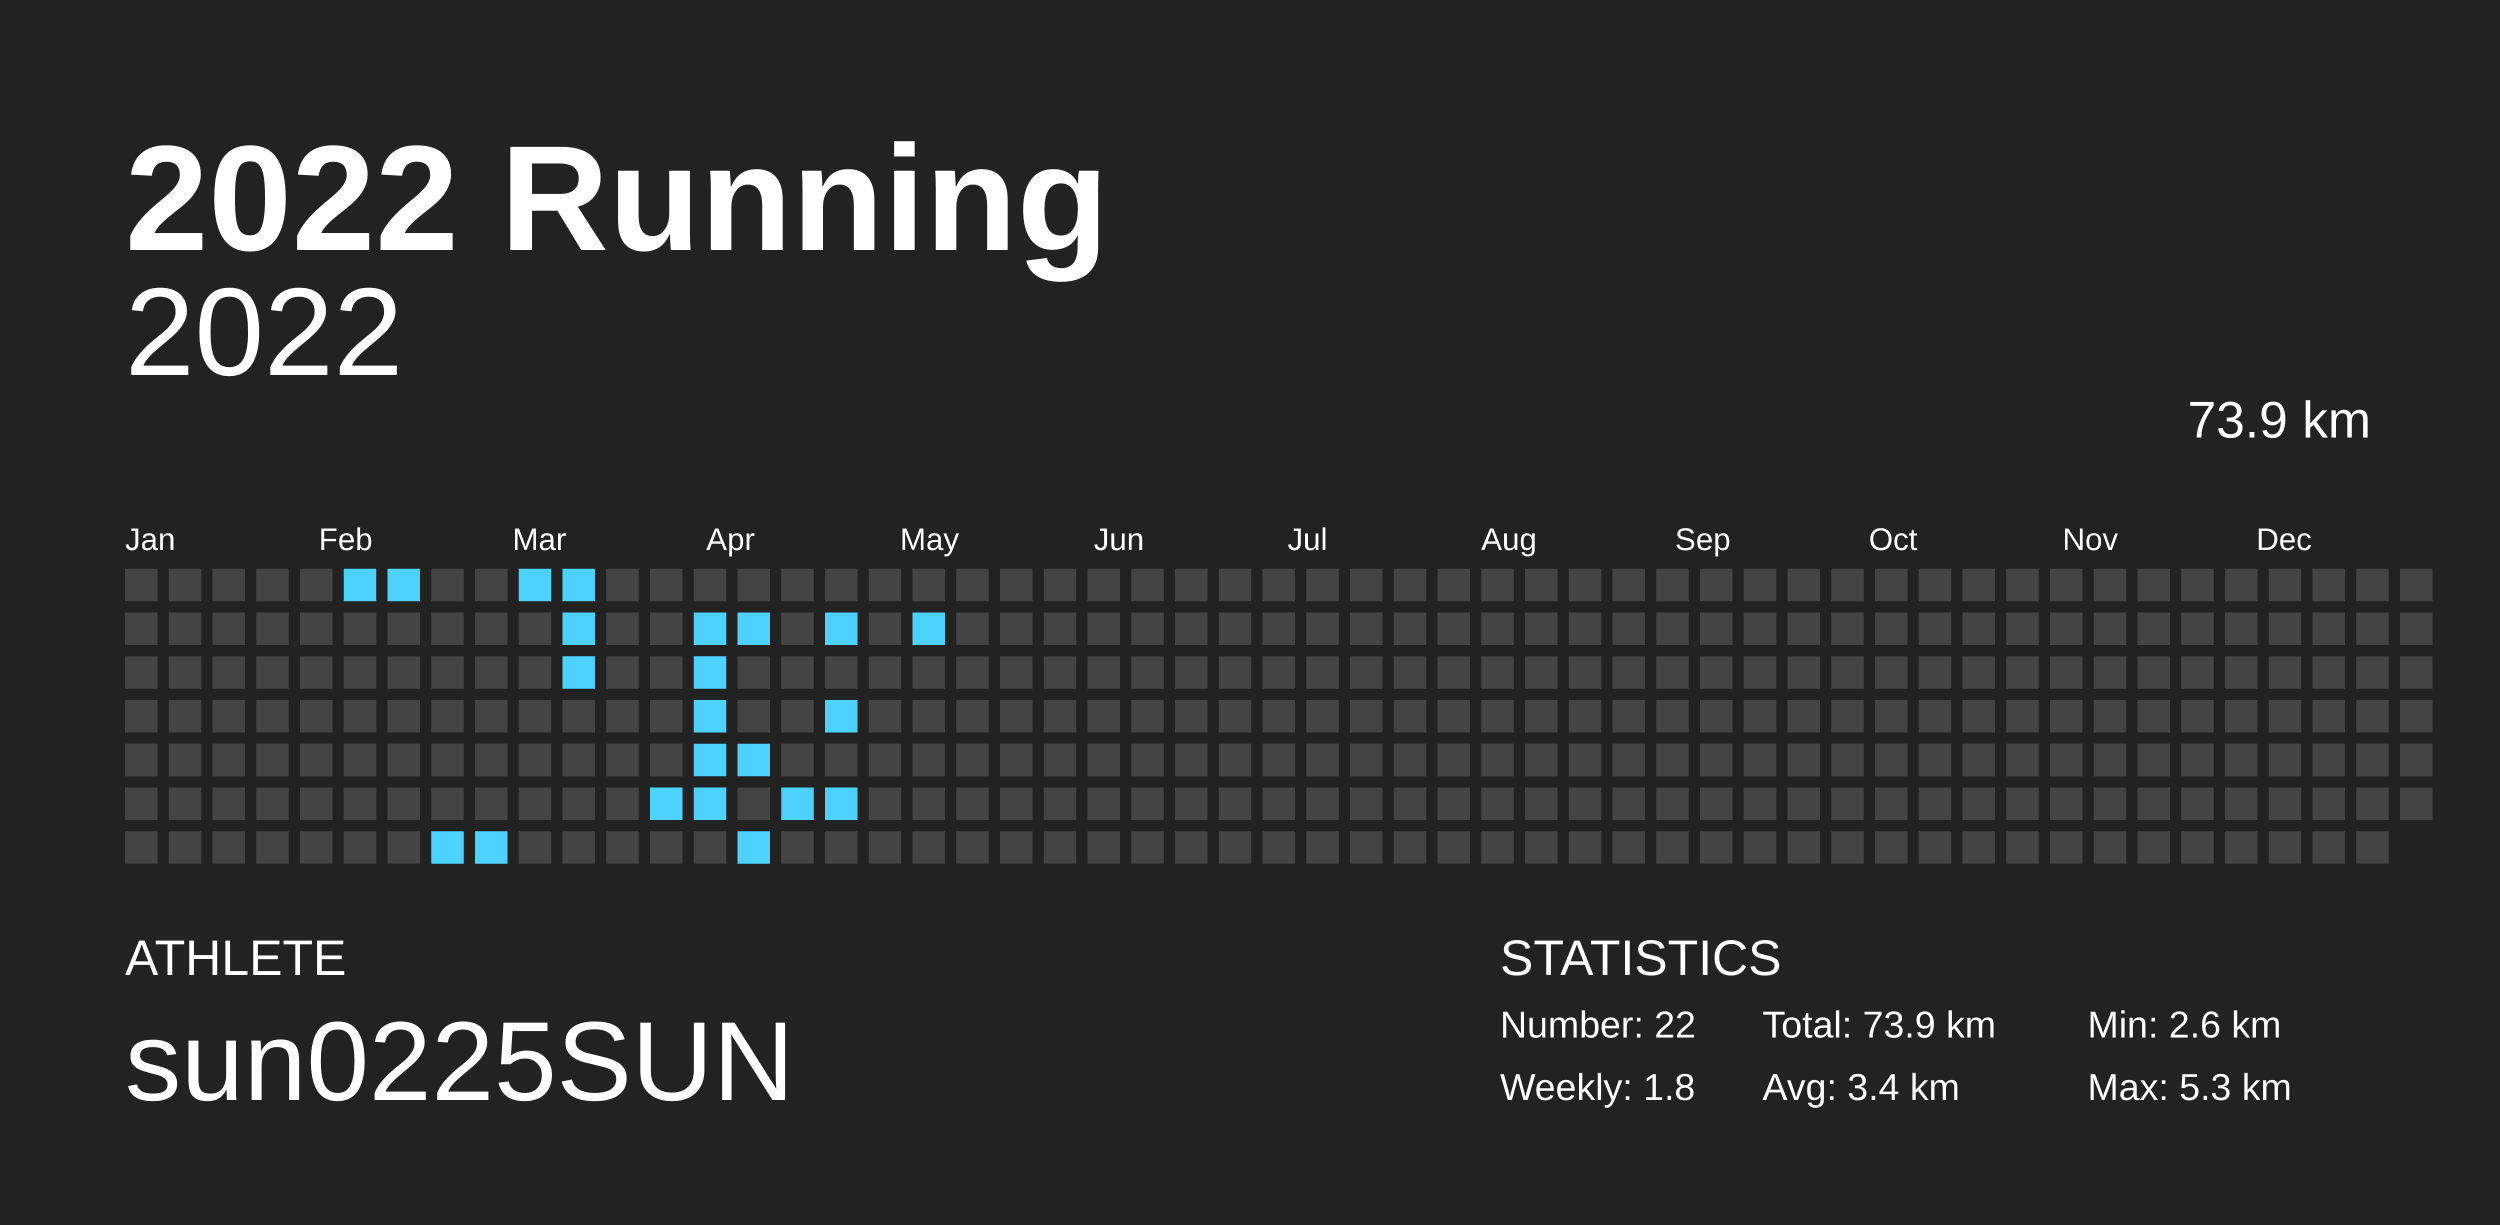
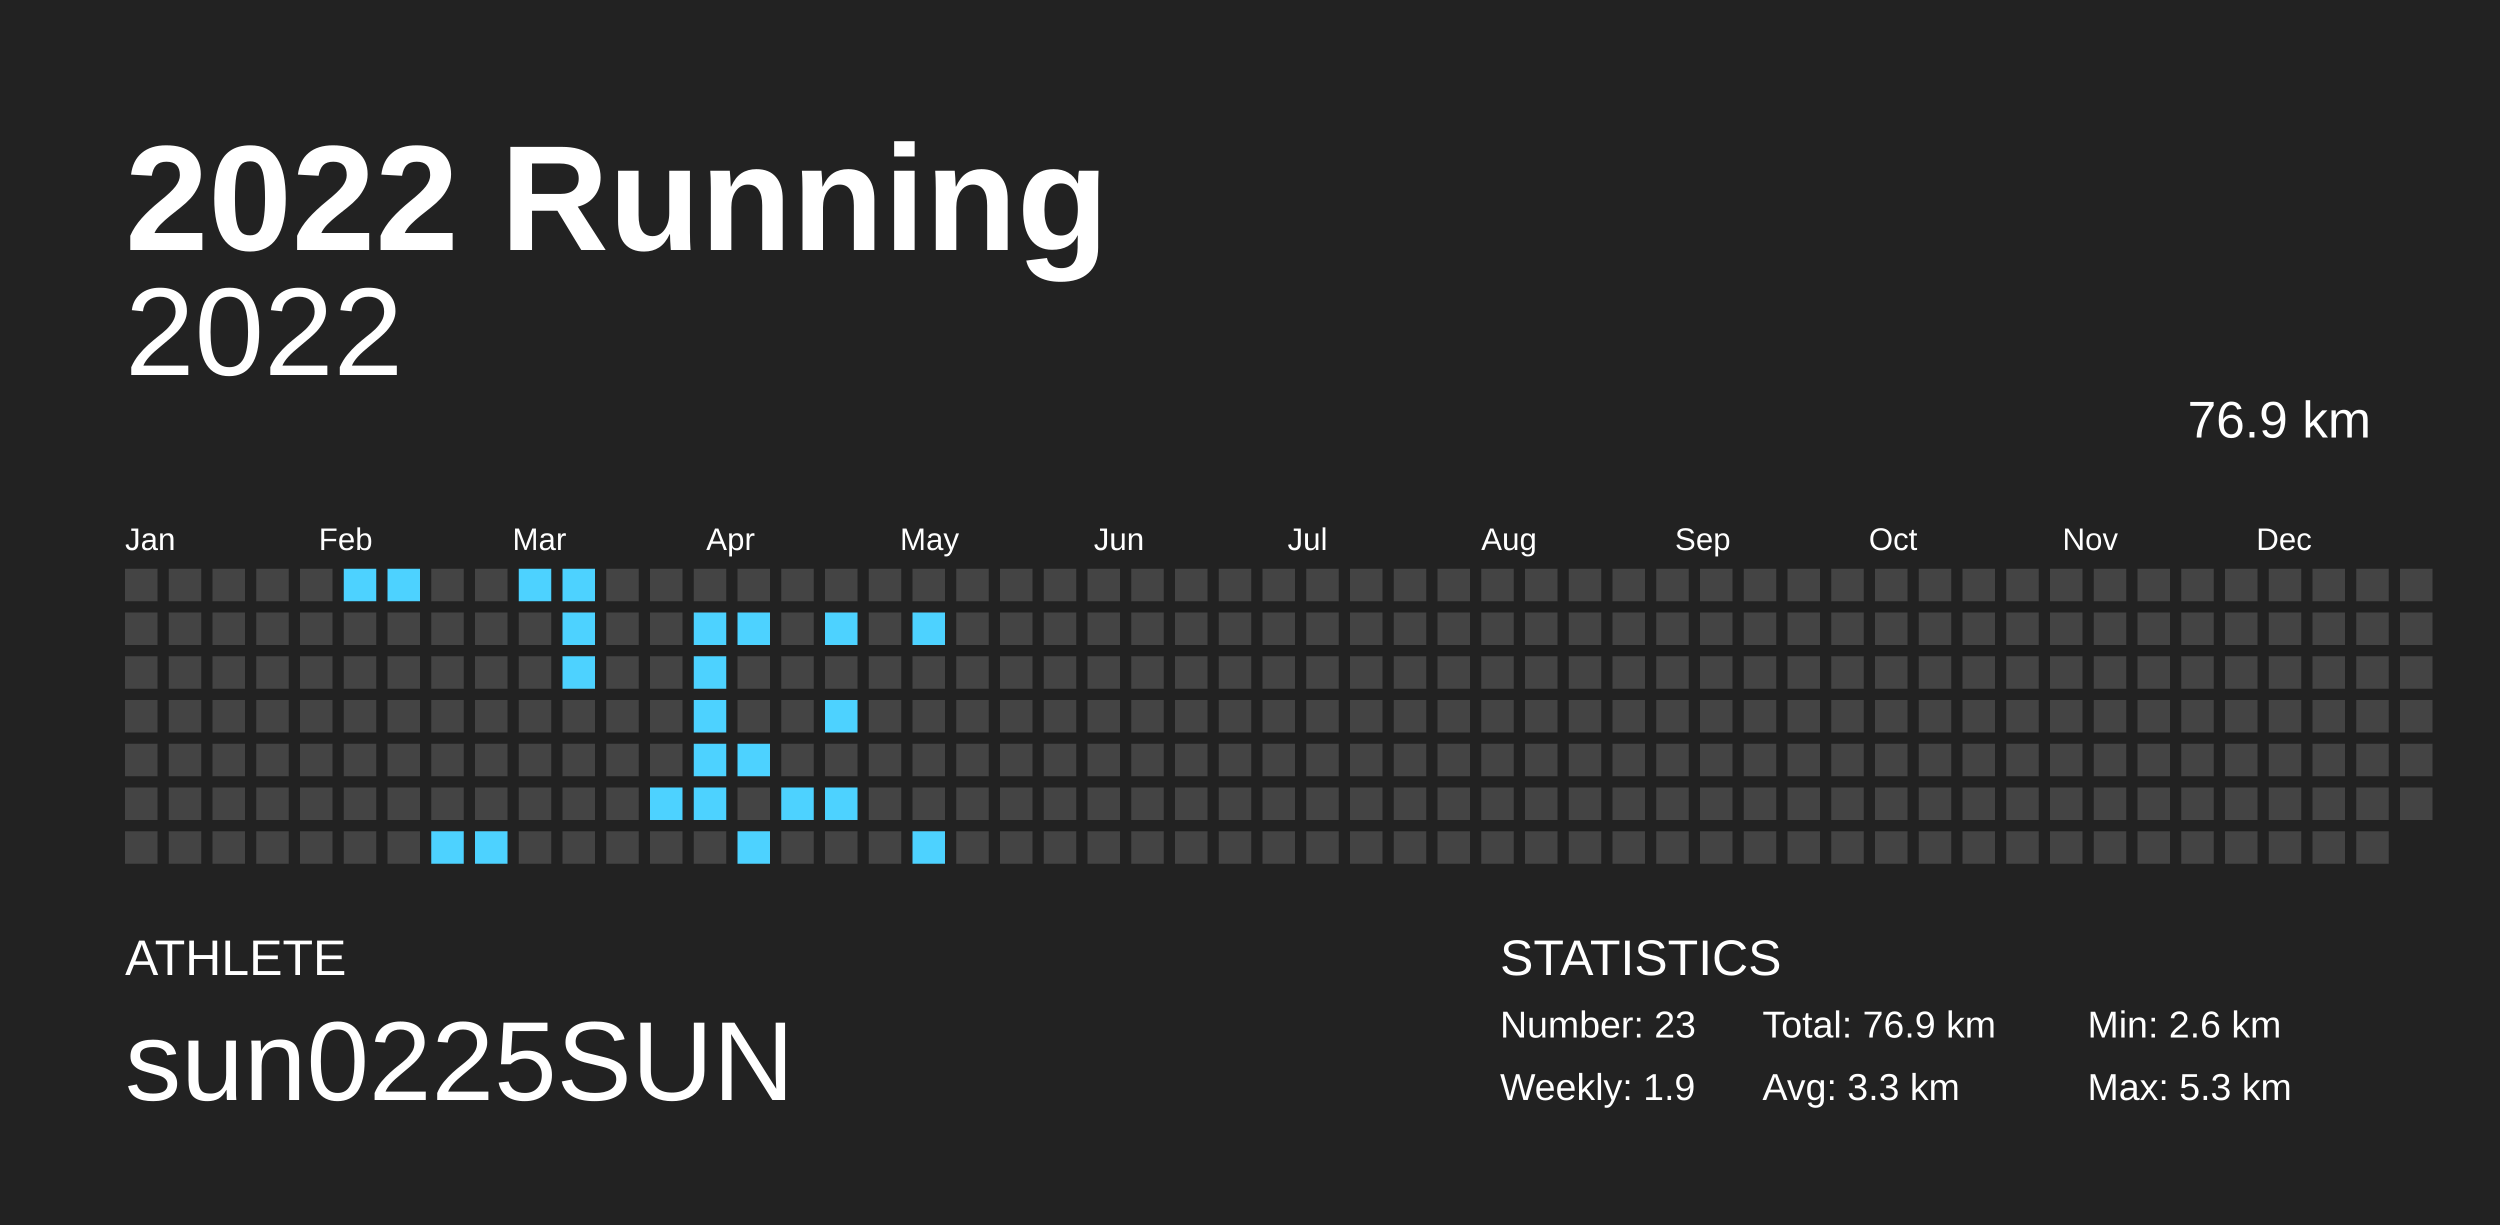
<svg xmlns="http://www.w3.org/2000/svg" baseProfile="full" height="98mm" version="1.1" viewBox="0,0,200,98" width="200mm">
  <defs />
  <rect fill="#222222" height="98" width="200" x="0" y="0" />
  <text fill="#FFFFFF" style="font-size:12px; font-family:Arial; font-weight:bold;" x="10" y="20">2022 Running</text>
  <text fill="#FFFFFF" style="font-size:4px; font-family:Arial" x="10" y="78">ATHLETE</text>
  <text fill="#FFFFFF" style="font-size:9px; font-family:Arial" x="10" y="88">sun0225SUN</text>
  <text fill="#FFFFFF" style="font-size:4px; font-family:Arial" x="120" y="78">STATISTICS</text>
-   <text fill="#FFFFFF" style="font-size:3px; font-family:Arial" x="120" y="83">Number: 22</text>
-   <text fill="#FFFFFF" style="font-size:3px; font-family:Arial" x="120" y="88">Weekly: 1.8</text>
-   <text fill="#FFFFFF" style="font-size:3px; font-family:Arial" x="141" y="83">Total: 73.9 km</text>
-   <text fill="#FFFFFF" style="font-size:3px; font-family:Arial" x="141" y="88">Avg: 3.4 km</text>
+   <text fill="#FFFFFF" style="font-size:3px; font-family:Arial" x="120" y="83">Number: 23</text>
+   <text fill="#FFFFFF" style="font-size:3px; font-family:Arial" x="120" y="88">Weekly: 1.9</text>
+   <text fill="#FFFFFF" style="font-size:3px; font-family:Arial" x="141" y="83">Total: 76.9 km</text>
+   <text fill="#FFFFFF" style="font-size:3px; font-family:Arial" x="141" y="88">Avg: 3.3 km</text>
  <text fill="#FFFFFF" style="font-size:3px; font-family:Arial" x="167" y="83">Min: 2.6 km</text>
  <text fill="#FFFFFF" style="font-size:3px; font-family:Arial" x="167" y="88">Max: 5.3 km</text>
  <text alignment-baseline="hanging" fill="#FFFFFF" style="font-size:10.0px; font-family:Arial;" x="10" y="30">2022</text>
-   <text alignment-baseline="hanging" fill="#FFFFFF" style="font-size:4.125px; font-family:Arial;" x="175" y="35">73.9 km</text>
+   <text alignment-baseline="hanging" fill="#FFFFFF" style="font-size:4.125px; font-family:Arial;" x="175" y="35">76.9 km</text>
  <text fill="#FFFFFF" style="font-size:2.5px; font-family:Arial" x="10.0" y="44">Jan</text>
  <text fill="#FFFFFF" style="font-size:2.5px; font-family:Arial" x="25.5" y="44">Feb</text>
  <text fill="#FFFFFF" style="font-size:2.5px; font-family:Arial" x="41.0" y="44">Mar</text>
  <text fill="#FFFFFF" style="font-size:2.5px; font-family:Arial" x="56.5" y="44">Apr</text>
  <text fill="#FFFFFF" style="font-size:2.5px; font-family:Arial" x="72.0" y="44">May</text>
  <text fill="#FFFFFF" style="font-size:2.5px; font-family:Arial" x="87.5" y="44">Jun</text>
  <text fill="#FFFFFF" style="font-size:2.5px; font-family:Arial" x="103.0" y="44">Jul</text>
  <text fill="#FFFFFF" style="font-size:2.5px; font-family:Arial" x="118.5" y="44">Aug</text>
  <text fill="#FFFFFF" style="font-size:2.5px; font-family:Arial" x="134.0" y="44">Sep</text>
  <text fill="#FFFFFF" style="font-size:2.5px; font-family:Arial" x="149.5" y="44">Oct</text>
  <text fill="#FFFFFF" style="font-size:2.5px; font-family:Arial" x="165.0" y="44">Nov</text>
  <text fill="#FFFFFF" style="font-size:2.5px; font-family:Arial" x="180.5" y="44">Dec</text>
  <rect fill="#444444" height="2.6" width="2.6" x="10.0" y="45.5" />
  <rect fill="#444444" height="2.6" width="2.6" x="10.0" y="49.0" />
  <rect fill="#444444" height="2.6" width="2.6" x="10.0" y="52.5" />
  <rect fill="#444444" height="2.6" width="2.6" x="10.0" y="56.0" />
  <rect fill="#444444" height="2.6" width="2.6" x="10.0" y="59.5" />
  <rect fill="#444444" height="2.6" width="2.6" x="10.0" y="63.0" />
  <rect fill="#444444" height="2.6" width="2.6" x="10.0" y="66.5" />
  <rect fill="#444444" height="2.6" width="2.6" x="13.5" y="45.5" />
  <rect fill="#444444" height="2.6" width="2.6" x="13.5" y="49.0" />
  <rect fill="#444444" height="2.6" width="2.6" x="13.5" y="52.5" />
  <rect fill="#444444" height="2.6" width="2.6" x="13.5" y="56.0" />
  <rect fill="#444444" height="2.6" width="2.6" x="13.5" y="59.5" />
  <rect fill="#444444" height="2.6" width="2.6" x="13.5" y="63.0" />
  <rect fill="#444444" height="2.6" width="2.6" x="13.5" y="66.5" />
  <rect fill="#444444" height="2.6" width="2.6" x="17.0" y="45.5" />
  <rect fill="#444444" height="2.6" width="2.6" x="17.0" y="49.0" />
  <rect fill="#444444" height="2.6" width="2.6" x="17.0" y="52.5" />
  <rect fill="#444444" height="2.6" width="2.6" x="17.0" y="56.0" />
  <rect fill="#444444" height="2.6" width="2.6" x="17.0" y="59.5" />
  <rect fill="#444444" height="2.6" width="2.6" x="17.0" y="63.0" />
  <rect fill="#444444" height="2.6" width="2.6" x="17.0" y="66.5" />
  <rect fill="#444444" height="2.6" width="2.6" x="20.5" y="45.5" />
  <rect fill="#444444" height="2.6" width="2.6" x="20.5" y="49.0" />
  <rect fill="#444444" height="2.6" width="2.6" x="20.5" y="52.5" />
  <rect fill="#444444" height="2.6" width="2.6" x="20.5" y="56.0" />
  <rect fill="#444444" height="2.6" width="2.6" x="20.5" y="59.5" />
  <rect fill="#444444" height="2.6" width="2.6" x="20.5" y="63.0" />
  <rect fill="#444444" height="2.6" width="2.6" x="20.5" y="66.5" />
  <rect fill="#444444" height="2.6" width="2.6" x="24.0" y="45.5" />
  <rect fill="#444444" height="2.6" width="2.6" x="24.0" y="49.0" />
  <rect fill="#444444" height="2.6" width="2.6" x="24.0" y="52.5" />
  <rect fill="#444444" height="2.6" width="2.6" x="24.0" y="56.0" />
  <rect fill="#444444" height="2.6" width="2.6" x="24.0" y="59.5" />
  <rect fill="#444444" height="2.6" width="2.6" x="24.0" y="63.0" />
  <rect fill="#444444" height="2.6" width="2.6" x="24.0" y="66.5" />
  <rect fill="#4dd2ff" height="2.6" width="2.6" x="27.5" y="45.5" />
  <rect fill="#444444" height="2.6" width="2.6" x="27.5" y="49.0" />
  <rect fill="#444444" height="2.6" width="2.6" x="27.5" y="52.5" />
  <rect fill="#444444" height="2.6" width="2.6" x="27.5" y="56.0" />
  <rect fill="#444444" height="2.6" width="2.6" x="27.5" y="59.5" />
  <rect fill="#444444" height="2.6" width="2.6" x="27.5" y="63.0" />
  <rect fill="#444444" height="2.6" width="2.6" x="27.5" y="66.5" />
  <rect fill="#4dd2ff" height="2.6" width="2.6" x="31.0" y="45.5" />
  <rect fill="#444444" height="2.6" width="2.6" x="31.0" y="49.0" />
  <rect fill="#444444" height="2.6" width="2.6" x="31.0" y="52.5" />
  <rect fill="#444444" height="2.6" width="2.6" x="31.0" y="56.0" />
  <rect fill="#444444" height="2.6" width="2.6" x="31.0" y="59.5" />
  <rect fill="#444444" height="2.6" width="2.6" x="31.0" y="63.0" />
  <rect fill="#444444" height="2.6" width="2.6" x="31.0" y="66.5" />
  <rect fill="#444444" height="2.6" width="2.6" x="34.5" y="45.5" />
  <rect fill="#444444" height="2.6" width="2.6" x="34.5" y="49.0" />
  <rect fill="#444444" height="2.6" width="2.6" x="34.5" y="52.5" />
  <rect fill="#444444" height="2.6" width="2.6" x="34.5" y="56.0" />
  <rect fill="#444444" height="2.6" width="2.6" x="34.5" y="59.5" />
  <rect fill="#444444" height="2.6" width="2.6" x="34.5" y="63.0" />
  <rect fill="#4dd2ff" height="2.6" width="2.6" x="34.5" y="66.5" />
  <rect fill="#444444" height="2.6" width="2.6" x="38.0" y="45.5" />
  <rect fill="#444444" height="2.6" width="2.6" x="38.0" y="49.0" />
  <rect fill="#444444" height="2.6" width="2.6" x="38.0" y="52.5" />
  <rect fill="#444444" height="2.6" width="2.6" x="38.0" y="56.0" />
  <rect fill="#444444" height="2.6" width="2.6" x="38.0" y="59.5" />
  <rect fill="#444444" height="2.6" width="2.6" x="38.0" y="63.0" />
  <rect fill="#4dd2ff" height="2.6" width="2.6" x="38.0" y="66.5" />
  <rect fill="#4dd2ff" height="2.6" width="2.6" x="41.5" y="45.5" />
  <rect fill="#444444" height="2.6" width="2.6" x="41.5" y="49.0" />
  <rect fill="#444444" height="2.6" width="2.6" x="41.5" y="52.5" />
  <rect fill="#444444" height="2.6" width="2.6" x="41.5" y="56.0" />
  <rect fill="#444444" height="2.6" width="2.6" x="41.5" y="59.5" />
  <rect fill="#444444" height="2.6" width="2.6" x="41.5" y="63.0" />
  <rect fill="#444444" height="2.6" width="2.6" x="41.5" y="66.5" />
  <rect fill="#4dd2ff" height="2.6" width="2.6" x="45.0" y="45.5" />
  <rect fill="#4dd2ff" height="2.6" width="2.6" x="45.0" y="49.0" />
  <rect fill="#4dd2ff" height="2.6" width="2.6" x="45.0" y="52.5" />
  <rect fill="#444444" height="2.6" width="2.6" x="45.0" y="56.0" />
  <rect fill="#444444" height="2.6" width="2.6" x="45.0" y="59.5" />
  <rect fill="#444444" height="2.6" width="2.6" x="45.0" y="63.0" />
  <rect fill="#444444" height="2.6" width="2.6" x="45.0" y="66.5" />
  <rect fill="#444444" height="2.6" width="2.6" x="48.5" y="45.5" />
  <rect fill="#444444" height="2.6" width="2.6" x="48.5" y="49.0" />
  <rect fill="#444444" height="2.6" width="2.6" x="48.5" y="52.5" />
  <rect fill="#444444" height="2.6" width="2.6" x="48.5" y="56.0" />
  <rect fill="#444444" height="2.6" width="2.6" x="48.5" y="59.5" />
  <rect fill="#444444" height="2.6" width="2.6" x="48.5" y="63.0" />
  <rect fill="#444444" height="2.6" width="2.6" x="48.5" y="66.5" />
  <rect fill="#444444" height="2.6" width="2.6" x="52.0" y="45.5" />
  <rect fill="#444444" height="2.6" width="2.6" x="52.0" y="49.0" />
  <rect fill="#444444" height="2.6" width="2.6" x="52.0" y="52.5" />
  <rect fill="#444444" height="2.6" width="2.6" x="52.0" y="56.0" />
  <rect fill="#444444" height="2.6" width="2.6" x="52.0" y="59.5" />
  <rect fill="#4dd2ff" height="2.6" width="2.6" x="52.0" y="63.0" />
  <rect fill="#444444" height="2.6" width="2.6" x="52.0" y="66.5" />
  <rect fill="#444444" height="2.6" width="2.6" x="55.5" y="45.5" />
  <rect fill="#4dd2ff" height="2.6" width="2.6" x="55.5" y="49.0" />
  <rect fill="#4dd2ff" height="2.6" width="2.6" x="55.5" y="52.5" />
  <rect fill="#4dd2ff" height="2.6" width="2.6" x="55.5" y="56.0" />
  <rect fill="#4dd2ff" height="2.6" width="2.6" x="55.5" y="59.5" />
  <rect fill="#4dd2ff" height="2.6" width="2.6" x="55.5" y="63.0" />
  <rect fill="#444444" height="2.6" width="2.6" x="55.5" y="66.5" />
  <rect fill="#444444" height="2.6" width="2.6" x="59.0" y="45.5" />
  <rect fill="#4dd2ff" height="2.6" width="2.6" x="59.0" y="49.0" />
  <rect fill="#444444" height="2.6" width="2.6" x="59.0" y="52.5" />
  <rect fill="#444444" height="2.6" width="2.6" x="59.0" y="56.0" />
  <rect fill="#4dd2ff" height="2.6" width="2.6" x="59.0" y="59.5" />
  <rect fill="#444444" height="2.6" width="2.6" x="59.0" y="63.0" />
  <rect fill="#4dd2ff" height="2.6" width="2.6" x="59.0" y="66.5" />
  <rect fill="#444444" height="2.6" width="2.6" x="62.5" y="45.5" />
  <rect fill="#444444" height="2.6" width="2.6" x="62.5" y="49.0" />
  <rect fill="#444444" height="2.6" width="2.6" x="62.5" y="52.5" />
  <rect fill="#444444" height="2.6" width="2.6" x="62.5" y="56.0" />
  <rect fill="#444444" height="2.6" width="2.6" x="62.5" y="59.5" />
  <rect fill="#4dd2ff" height="2.6" width="2.6" x="62.5" y="63.0" />
  <rect fill="#444444" height="2.6" width="2.6" x="62.5" y="66.5" />
  <rect fill="#444444" height="2.6" width="2.6" x="66.0" y="45.5" />
  <rect fill="#4dd2ff" height="2.6" width="2.6" x="66.0" y="49.0" />
  <rect fill="#444444" height="2.6" width="2.6" x="66.0" y="52.5" />
  <rect fill="#4dd2ff" height="2.6" width="2.6" x="66.0" y="56.0" />
  <rect fill="#444444" height="2.6" width="2.6" x="66.0" y="59.5" />
  <rect fill="#4dd2ff" height="2.6" width="2.6" x="66.0" y="63.0" />
  <rect fill="#444444" height="2.6" width="2.6" x="66.0" y="66.5" />
  <rect fill="#444444" height="2.6" width="2.6" x="69.5" y="45.5" />
  <rect fill="#444444" height="2.6" width="2.6" x="69.5" y="49.0" />
  <rect fill="#444444" height="2.6" width="2.6" x="69.5" y="52.5" />
  <rect fill="#444444" height="2.6" width="2.6" x="69.5" y="56.0" />
  <rect fill="#444444" height="2.6" width="2.6" x="69.5" y="59.5" />
  <rect fill="#444444" height="2.6" width="2.6" x="69.5" y="63.0" />
  <rect fill="#444444" height="2.6" width="2.6" x="69.5" y="66.5" />
  <rect fill="#444444" height="2.6" width="2.6" x="73.0" y="45.5" />
  <rect fill="#4dd2ff" height="2.6" width="2.6" x="73.0" y="49.0" />
  <rect fill="#444444" height="2.6" width="2.6" x="73.0" y="52.5" />
  <rect fill="#444444" height="2.6" width="2.6" x="73.0" y="56.0" />
  <rect fill="#444444" height="2.6" width="2.6" x="73.0" y="59.5" />
  <rect fill="#444444" height="2.6" width="2.6" x="73.0" y="63.0" />
-   <rect fill="#444444" height="2.6" width="2.6" x="73.0" y="66.5" />
+   <rect fill="#4dd2ff" height="2.6" width="2.6" x="73.0" y="66.5" />
  <rect fill="#444444" height="2.6" width="2.6" x="76.5" y="45.5" />
  <rect fill="#444444" height="2.6" width="2.6" x="76.5" y="49.0" />
  <rect fill="#444444" height="2.6" width="2.6" x="76.5" y="52.5" />
  <rect fill="#444444" height="2.6" width="2.6" x="76.5" y="56.0" />
  <rect fill="#444444" height="2.6" width="2.6" x="76.5" y="59.5" />
  <rect fill="#444444" height="2.6" width="2.6" x="76.5" y="63.0" />
  <rect fill="#444444" height="2.6" width="2.6" x="76.5" y="66.5" />
  <rect fill="#444444" height="2.6" width="2.6" x="80.0" y="45.5" />
  <rect fill="#444444" height="2.6" width="2.6" x="80.0" y="49.0" />
  <rect fill="#444444" height="2.6" width="2.6" x="80.0" y="52.5" />
  <rect fill="#444444" height="2.6" width="2.6" x="80.0" y="56.0" />
  <rect fill="#444444" height="2.6" width="2.6" x="80.0" y="59.5" />
  <rect fill="#444444" height="2.6" width="2.6" x="80.0" y="63.0" />
  <rect fill="#444444" height="2.6" width="2.6" x="80.0" y="66.5" />
  <rect fill="#444444" height="2.6" width="2.6" x="83.5" y="45.5" />
  <rect fill="#444444" height="2.6" width="2.6" x="83.5" y="49.0" />
  <rect fill="#444444" height="2.6" width="2.6" x="83.5" y="52.5" />
  <rect fill="#444444" height="2.6" width="2.6" x="83.5" y="56.0" />
  <rect fill="#444444" height="2.6" width="2.6" x="83.5" y="59.5" />
  <rect fill="#444444" height="2.6" width="2.6" x="83.5" y="63.0" />
  <rect fill="#444444" height="2.6" width="2.6" x="83.5" y="66.5" />
  <rect fill="#444444" height="2.6" width="2.6" x="87.0" y="45.5" />
  <rect fill="#444444" height="2.6" width="2.6" x="87.0" y="49.0" />
  <rect fill="#444444" height="2.6" width="2.6" x="87.0" y="52.5" />
  <rect fill="#444444" height="2.6" width="2.6" x="87.0" y="56.0" />
  <rect fill="#444444" height="2.6" width="2.6" x="87.0" y="59.5" />
  <rect fill="#444444" height="2.6" width="2.6" x="87.0" y="63.0" />
  <rect fill="#444444" height="2.6" width="2.6" x="87.0" y="66.5" />
  <rect fill="#444444" height="2.6" width="2.6" x="90.5" y="45.5" />
  <rect fill="#444444" height="2.6" width="2.6" x="90.5" y="49.0" />
  <rect fill="#444444" height="2.6" width="2.6" x="90.5" y="52.5" />
  <rect fill="#444444" height="2.6" width="2.6" x="90.5" y="56.0" />
  <rect fill="#444444" height="2.6" width="2.6" x="90.5" y="59.5" />
  <rect fill="#444444" height="2.6" width="2.6" x="90.5" y="63.0" />
  <rect fill="#444444" height="2.6" width="2.6" x="90.5" y="66.5" />
  <rect fill="#444444" height="2.6" width="2.6" x="94.0" y="45.5" />
  <rect fill="#444444" height="2.6" width="2.6" x="94.0" y="49.0" />
  <rect fill="#444444" height="2.6" width="2.6" x="94.0" y="52.5" />
  <rect fill="#444444" height="2.6" width="2.6" x="94.0" y="56.0" />
  <rect fill="#444444" height="2.6" width="2.6" x="94.0" y="59.5" />
  <rect fill="#444444" height="2.6" width="2.6" x="94.0" y="63.0" />
  <rect fill="#444444" height="2.6" width="2.6" x="94.0" y="66.5" />
  <rect fill="#444444" height="2.6" width="2.6" x="97.5" y="45.5" />
  <rect fill="#444444" height="2.6" width="2.6" x="97.5" y="49.0" />
  <rect fill="#444444" height="2.6" width="2.6" x="97.5" y="52.5" />
  <rect fill="#444444" height="2.6" width="2.6" x="97.5" y="56.0" />
  <rect fill="#444444" height="2.6" width="2.6" x="97.5" y="59.5" />
  <rect fill="#444444" height="2.6" width="2.6" x="97.5" y="63.0" />
  <rect fill="#444444" height="2.6" width="2.6" x="97.5" y="66.5" />
  <rect fill="#444444" height="2.6" width="2.6" x="101.0" y="45.5" />
  <rect fill="#444444" height="2.6" width="2.6" x="101.0" y="49.0" />
  <rect fill="#444444" height="2.6" width="2.6" x="101.0" y="52.5" />
  <rect fill="#444444" height="2.6" width="2.6" x="101.0" y="56.0" />
  <rect fill="#444444" height="2.6" width="2.6" x="101.0" y="59.5" />
  <rect fill="#444444" height="2.6" width="2.6" x="101.0" y="63.0" />
  <rect fill="#444444" height="2.6" width="2.6" x="101.0" y="66.5" />
  <rect fill="#444444" height="2.6" width="2.6" x="104.5" y="45.5" />
  <rect fill="#444444" height="2.6" width="2.6" x="104.5" y="49.0" />
  <rect fill="#444444" height="2.6" width="2.6" x="104.5" y="52.5" />
  <rect fill="#444444" height="2.6" width="2.6" x="104.5" y="56.0" />
  <rect fill="#444444" height="2.6" width="2.6" x="104.5" y="59.5" />
  <rect fill="#444444" height="2.6" width="2.6" x="104.5" y="63.0" />
  <rect fill="#444444" height="2.6" width="2.6" x="104.5" y="66.5" />
  <rect fill="#444444" height="2.6" width="2.6" x="108.0" y="45.5" />
  <rect fill="#444444" height="2.6" width="2.6" x="108.0" y="49.0" />
  <rect fill="#444444" height="2.6" width="2.6" x="108.0" y="52.5" />
  <rect fill="#444444" height="2.6" width="2.6" x="108.0" y="56.0" />
  <rect fill="#444444" height="2.6" width="2.6" x="108.0" y="59.5" />
  <rect fill="#444444" height="2.6" width="2.6" x="108.0" y="63.0" />
  <rect fill="#444444" height="2.6" width="2.6" x="108.0" y="66.5" />
  <rect fill="#444444" height="2.6" width="2.6" x="111.5" y="45.5" />
  <rect fill="#444444" height="2.6" width="2.6" x="111.5" y="49.0" />
  <rect fill="#444444" height="2.6" width="2.6" x="111.5" y="52.5" />
  <rect fill="#444444" height="2.6" width="2.6" x="111.5" y="56.0" />
  <rect fill="#444444" height="2.6" width="2.6" x="111.5" y="59.5" />
  <rect fill="#444444" height="2.6" width="2.6" x="111.5" y="63.0" />
  <rect fill="#444444" height="2.6" width="2.6" x="111.5" y="66.5" />
  <rect fill="#444444" height="2.6" width="2.6" x="115.0" y="45.5" />
  <rect fill="#444444" height="2.6" width="2.6" x="115.0" y="49.0" />
  <rect fill="#444444" height="2.6" width="2.6" x="115.0" y="52.5" />
  <rect fill="#444444" height="2.6" width="2.6" x="115.0" y="56.0" />
  <rect fill="#444444" height="2.6" width="2.6" x="115.0" y="59.5" />
  <rect fill="#444444" height="2.6" width="2.6" x="115.0" y="63.0" />
  <rect fill="#444444" height="2.6" width="2.6" x="115.0" y="66.5" />
  <rect fill="#444444" height="2.6" width="2.6" x="118.5" y="45.5" />
  <rect fill="#444444" height="2.6" width="2.6" x="118.5" y="49.0" />
  <rect fill="#444444" height="2.6" width="2.6" x="118.5" y="52.5" />
  <rect fill="#444444" height="2.6" width="2.6" x="118.5" y="56.0" />
  <rect fill="#444444" height="2.6" width="2.6" x="118.5" y="59.5" />
  <rect fill="#444444" height="2.6" width="2.6" x="118.5" y="63.0" />
  <rect fill="#444444" height="2.6" width="2.6" x="118.5" y="66.5" />
  <rect fill="#444444" height="2.6" width="2.6" x="122.0" y="45.5" />
  <rect fill="#444444" height="2.6" width="2.6" x="122.0" y="49.0" />
  <rect fill="#444444" height="2.6" width="2.6" x="122.0" y="52.5" />
  <rect fill="#444444" height="2.6" width="2.6" x="122.0" y="56.0" />
  <rect fill="#444444" height="2.6" width="2.6" x="122.0" y="59.5" />
  <rect fill="#444444" height="2.6" width="2.6" x="122.0" y="63.0" />
  <rect fill="#444444" height="2.6" width="2.6" x="122.0" y="66.5" />
  <rect fill="#444444" height="2.6" width="2.6" x="125.5" y="45.5" />
  <rect fill="#444444" height="2.6" width="2.6" x="125.5" y="49.0" />
  <rect fill="#444444" height="2.6" width="2.6" x="125.5" y="52.5" />
  <rect fill="#444444" height="2.6" width="2.6" x="125.5" y="56.0" />
  <rect fill="#444444" height="2.6" width="2.6" x="125.5" y="59.5" />
  <rect fill="#444444" height="2.6" width="2.6" x="125.5" y="63.0" />
  <rect fill="#444444" height="2.6" width="2.6" x="125.5" y="66.5" />
  <rect fill="#444444" height="2.6" width="2.6" x="129.0" y="45.5" />
  <rect fill="#444444" height="2.6" width="2.6" x="129.0" y="49.0" />
  <rect fill="#444444" height="2.6" width="2.6" x="129.0" y="52.5" />
  <rect fill="#444444" height="2.6" width="2.6" x="129.0" y="56.0" />
  <rect fill="#444444" height="2.6" width="2.6" x="129.0" y="59.5" />
  <rect fill="#444444" height="2.6" width="2.6" x="129.0" y="63.0" />
  <rect fill="#444444" height="2.6" width="2.6" x="129.0" y="66.5" />
  <rect fill="#444444" height="2.6" width="2.6" x="132.5" y="45.5" />
  <rect fill="#444444" height="2.6" width="2.6" x="132.5" y="49.0" />
  <rect fill="#444444" height="2.6" width="2.6" x="132.5" y="52.5" />
  <rect fill="#444444" height="2.6" width="2.6" x="132.5" y="56.0" />
  <rect fill="#444444" height="2.6" width="2.6" x="132.5" y="59.5" />
  <rect fill="#444444" height="2.6" width="2.6" x="132.5" y="63.0" />
  <rect fill="#444444" height="2.6" width="2.6" x="132.5" y="66.5" />
  <rect fill="#444444" height="2.6" width="2.6" x="136.0" y="45.5" />
  <rect fill="#444444" height="2.6" width="2.6" x="136.0" y="49.0" />
  <rect fill="#444444" height="2.6" width="2.6" x="136.0" y="52.5" />
  <rect fill="#444444" height="2.6" width="2.6" x="136.0" y="56.0" />
  <rect fill="#444444" height="2.6" width="2.6" x="136.0" y="59.5" />
  <rect fill="#444444" height="2.6" width="2.6" x="136.0" y="63.0" />
  <rect fill="#444444" height="2.6" width="2.6" x="136.0" y="66.5" />
  <rect fill="#444444" height="2.6" width="2.6" x="139.5" y="45.5" />
  <rect fill="#444444" height="2.6" width="2.6" x="139.5" y="49.0" />
  <rect fill="#444444" height="2.6" width="2.6" x="139.5" y="52.5" />
  <rect fill="#444444" height="2.6" width="2.6" x="139.5" y="56.0" />
  <rect fill="#444444" height="2.6" width="2.6" x="139.5" y="59.5" />
  <rect fill="#444444" height="2.6" width="2.6" x="139.5" y="63.0" />
  <rect fill="#444444" height="2.6" width="2.6" x="139.5" y="66.5" />
  <rect fill="#444444" height="2.6" width="2.6" x="143.0" y="45.5" />
  <rect fill="#444444" height="2.6" width="2.6" x="143.0" y="49.0" />
  <rect fill="#444444" height="2.6" width="2.6" x="143.0" y="52.5" />
  <rect fill="#444444" height="2.6" width="2.6" x="143.0" y="56.0" />
  <rect fill="#444444" height="2.6" width="2.6" x="143.0" y="59.5" />
  <rect fill="#444444" height="2.6" width="2.6" x="143.0" y="63.0" />
  <rect fill="#444444" height="2.6" width="2.6" x="143.0" y="66.5" />
  <rect fill="#444444" height="2.6" width="2.6" x="146.5" y="45.5" />
  <rect fill="#444444" height="2.6" width="2.6" x="146.5" y="49.0" />
  <rect fill="#444444" height="2.6" width="2.6" x="146.5" y="52.5" />
  <rect fill="#444444" height="2.6" width="2.6" x="146.5" y="56.0" />
  <rect fill="#444444" height="2.6" width="2.6" x="146.5" y="59.5" />
  <rect fill="#444444" height="2.6" width="2.6" x="146.5" y="63.0" />
  <rect fill="#444444" height="2.6" width="2.6" x="146.5" y="66.5" />
  <rect fill="#444444" height="2.6" width="2.6" x="150.0" y="45.5" />
  <rect fill="#444444" height="2.6" width="2.6" x="150.0" y="49.0" />
  <rect fill="#444444" height="2.6" width="2.6" x="150.0" y="52.5" />
  <rect fill="#444444" height="2.6" width="2.6" x="150.0" y="56.0" />
  <rect fill="#444444" height="2.6" width="2.6" x="150.0" y="59.5" />
  <rect fill="#444444" height="2.6" width="2.6" x="150.0" y="63.0" />
  <rect fill="#444444" height="2.6" width="2.6" x="150.0" y="66.5" />
  <rect fill="#444444" height="2.6" width="2.6" x="153.5" y="45.5" />
  <rect fill="#444444" height="2.6" width="2.6" x="153.5" y="49.0" />
  <rect fill="#444444" height="2.6" width="2.6" x="153.5" y="52.5" />
  <rect fill="#444444" height="2.6" width="2.6" x="153.5" y="56.0" />
  <rect fill="#444444" height="2.6" width="2.6" x="153.5" y="59.5" />
  <rect fill="#444444" height="2.6" width="2.6" x="153.5" y="63.0" />
  <rect fill="#444444" height="2.6" width="2.6" x="153.5" y="66.5" />
  <rect fill="#444444" height="2.6" width="2.6" x="157.0" y="45.5" />
  <rect fill="#444444" height="2.6" width="2.6" x="157.0" y="49.0" />
  <rect fill="#444444" height="2.6" width="2.6" x="157.0" y="52.5" />
  <rect fill="#444444" height="2.6" width="2.6" x="157.0" y="56.0" />
  <rect fill="#444444" height="2.6" width="2.6" x="157.0" y="59.5" />
  <rect fill="#444444" height="2.6" width="2.6" x="157.0" y="63.0" />
  <rect fill="#444444" height="2.6" width="2.6" x="157.0" y="66.5" />
  <rect fill="#444444" height="2.6" width="2.6" x="160.5" y="45.5" />
  <rect fill="#444444" height="2.6" width="2.6" x="160.5" y="49.0" />
  <rect fill="#444444" height="2.6" width="2.6" x="160.5" y="52.5" />
  <rect fill="#444444" height="2.6" width="2.6" x="160.5" y="56.0" />
  <rect fill="#444444" height="2.6" width="2.6" x="160.5" y="59.5" />
  <rect fill="#444444" height="2.6" width="2.6" x="160.5" y="63.0" />
  <rect fill="#444444" height="2.6" width="2.6" x="160.5" y="66.5" />
  <rect fill="#444444" height="2.6" width="2.6" x="164.0" y="45.5" />
  <rect fill="#444444" height="2.6" width="2.6" x="164.0" y="49.0" />
  <rect fill="#444444" height="2.6" width="2.6" x="164.0" y="52.5" />
  <rect fill="#444444" height="2.6" width="2.6" x="164.0" y="56.0" />
  <rect fill="#444444" height="2.6" width="2.6" x="164.0" y="59.5" />
  <rect fill="#444444" height="2.6" width="2.6" x="164.0" y="63.0" />
  <rect fill="#444444" height="2.6" width="2.6" x="164.0" y="66.5" />
  <rect fill="#444444" height="2.6" width="2.6" x="167.5" y="45.5" />
  <rect fill="#444444" height="2.6" width="2.6" x="167.5" y="49.0" />
  <rect fill="#444444" height="2.6" width="2.6" x="167.5" y="52.5" />
  <rect fill="#444444" height="2.6" width="2.6" x="167.5" y="56.0" />
  <rect fill="#444444" height="2.6" width="2.6" x="167.5" y="59.5" />
  <rect fill="#444444" height="2.6" width="2.6" x="167.5" y="63.0" />
  <rect fill="#444444" height="2.6" width="2.6" x="167.5" y="66.5" />
  <rect fill="#444444" height="2.6" width="2.6" x="171.0" y="45.5" />
  <rect fill="#444444" height="2.6" width="2.6" x="171.0" y="49.0" />
  <rect fill="#444444" height="2.6" width="2.6" x="171.0" y="52.5" />
  <rect fill="#444444" height="2.6" width="2.6" x="171.0" y="56.0" />
  <rect fill="#444444" height="2.6" width="2.6" x="171.0" y="59.5" />
  <rect fill="#444444" height="2.6" width="2.6" x="171.0" y="63.0" />
  <rect fill="#444444" height="2.6" width="2.6" x="171.0" y="66.5" />
  <rect fill="#444444" height="2.6" width="2.6" x="174.5" y="45.5" />
  <rect fill="#444444" height="2.6" width="2.6" x="174.5" y="49.0" />
  <rect fill="#444444" height="2.6" width="2.6" x="174.5" y="52.5" />
  <rect fill="#444444" height="2.6" width="2.6" x="174.5" y="56.0" />
  <rect fill="#444444" height="2.6" width="2.6" x="174.5" y="59.5" />
  <rect fill="#444444" height="2.6" width="2.6" x="174.5" y="63.0" />
  <rect fill="#444444" height="2.6" width="2.6" x="174.5" y="66.5" />
  <rect fill="#444444" height="2.6" width="2.6" x="178.0" y="45.5" />
  <rect fill="#444444" height="2.6" width="2.6" x="178.0" y="49.0" />
  <rect fill="#444444" height="2.6" width="2.6" x="178.0" y="52.5" />
  <rect fill="#444444" height="2.6" width="2.6" x="178.0" y="56.0" />
  <rect fill="#444444" height="2.6" width="2.6" x="178.0" y="59.5" />
  <rect fill="#444444" height="2.6" width="2.6" x="178.0" y="63.0" />
  <rect fill="#444444" height="2.6" width="2.6" x="178.0" y="66.5" />
  <rect fill="#444444" height="2.6" width="2.6" x="181.5" y="45.5" />
  <rect fill="#444444" height="2.6" width="2.6" x="181.5" y="49.0" />
  <rect fill="#444444" height="2.6" width="2.6" x="181.5" y="52.5" />
  <rect fill="#444444" height="2.6" width="2.6" x="181.5" y="56.0" />
  <rect fill="#444444" height="2.6" width="2.6" x="181.5" y="59.5" />
  <rect fill="#444444" height="2.6" width="2.6" x="181.5" y="63.0" />
  <rect fill="#444444" height="2.6" width="2.6" x="181.5" y="66.5" />
  <rect fill="#444444" height="2.6" width="2.6" x="185.0" y="45.5" />
  <rect fill="#444444" height="2.6" width="2.6" x="185.0" y="49.0" />
  <rect fill="#444444" height="2.6" width="2.6" x="185.0" y="52.5" />
  <rect fill="#444444" height="2.6" width="2.6" x="185.0" y="56.0" />
  <rect fill="#444444" height="2.6" width="2.6" x="185.0" y="59.5" />
  <rect fill="#444444" height="2.6" width="2.6" x="185.0" y="63.0" />
  <rect fill="#444444" height="2.6" width="2.6" x="185.0" y="66.5" />
  <rect fill="#444444" height="2.6" width="2.6" x="188.5" y="45.5" />
  <rect fill="#444444" height="2.6" width="2.6" x="188.5" y="49.0" />
  <rect fill="#444444" height="2.6" width="2.6" x="188.5" y="52.5" />
  <rect fill="#444444" height="2.6" width="2.6" x="188.5" y="56.0" />
  <rect fill="#444444" height="2.6" width="2.6" x="188.5" y="59.5" />
  <rect fill="#444444" height="2.6" width="2.6" x="188.5" y="63.0" />
  <rect fill="#444444" height="2.6" width="2.6" x="188.5" y="66.5" />
  <rect fill="#444444" height="2.6" width="2.6" x="192.0" y="45.5" />
  <rect fill="#444444" height="2.6" width="2.6" x="192.0" y="49.0" />
  <rect fill="#444444" height="2.6" width="2.6" x="192.0" y="52.5" />
  <rect fill="#444444" height="2.6" width="2.6" x="192.0" y="56.0" />
  <rect fill="#444444" height="2.6" width="2.6" x="192.0" y="59.5" />
  <rect fill="#444444" height="2.6" width="2.6" x="192.0" y="63.0" />
</svg>
